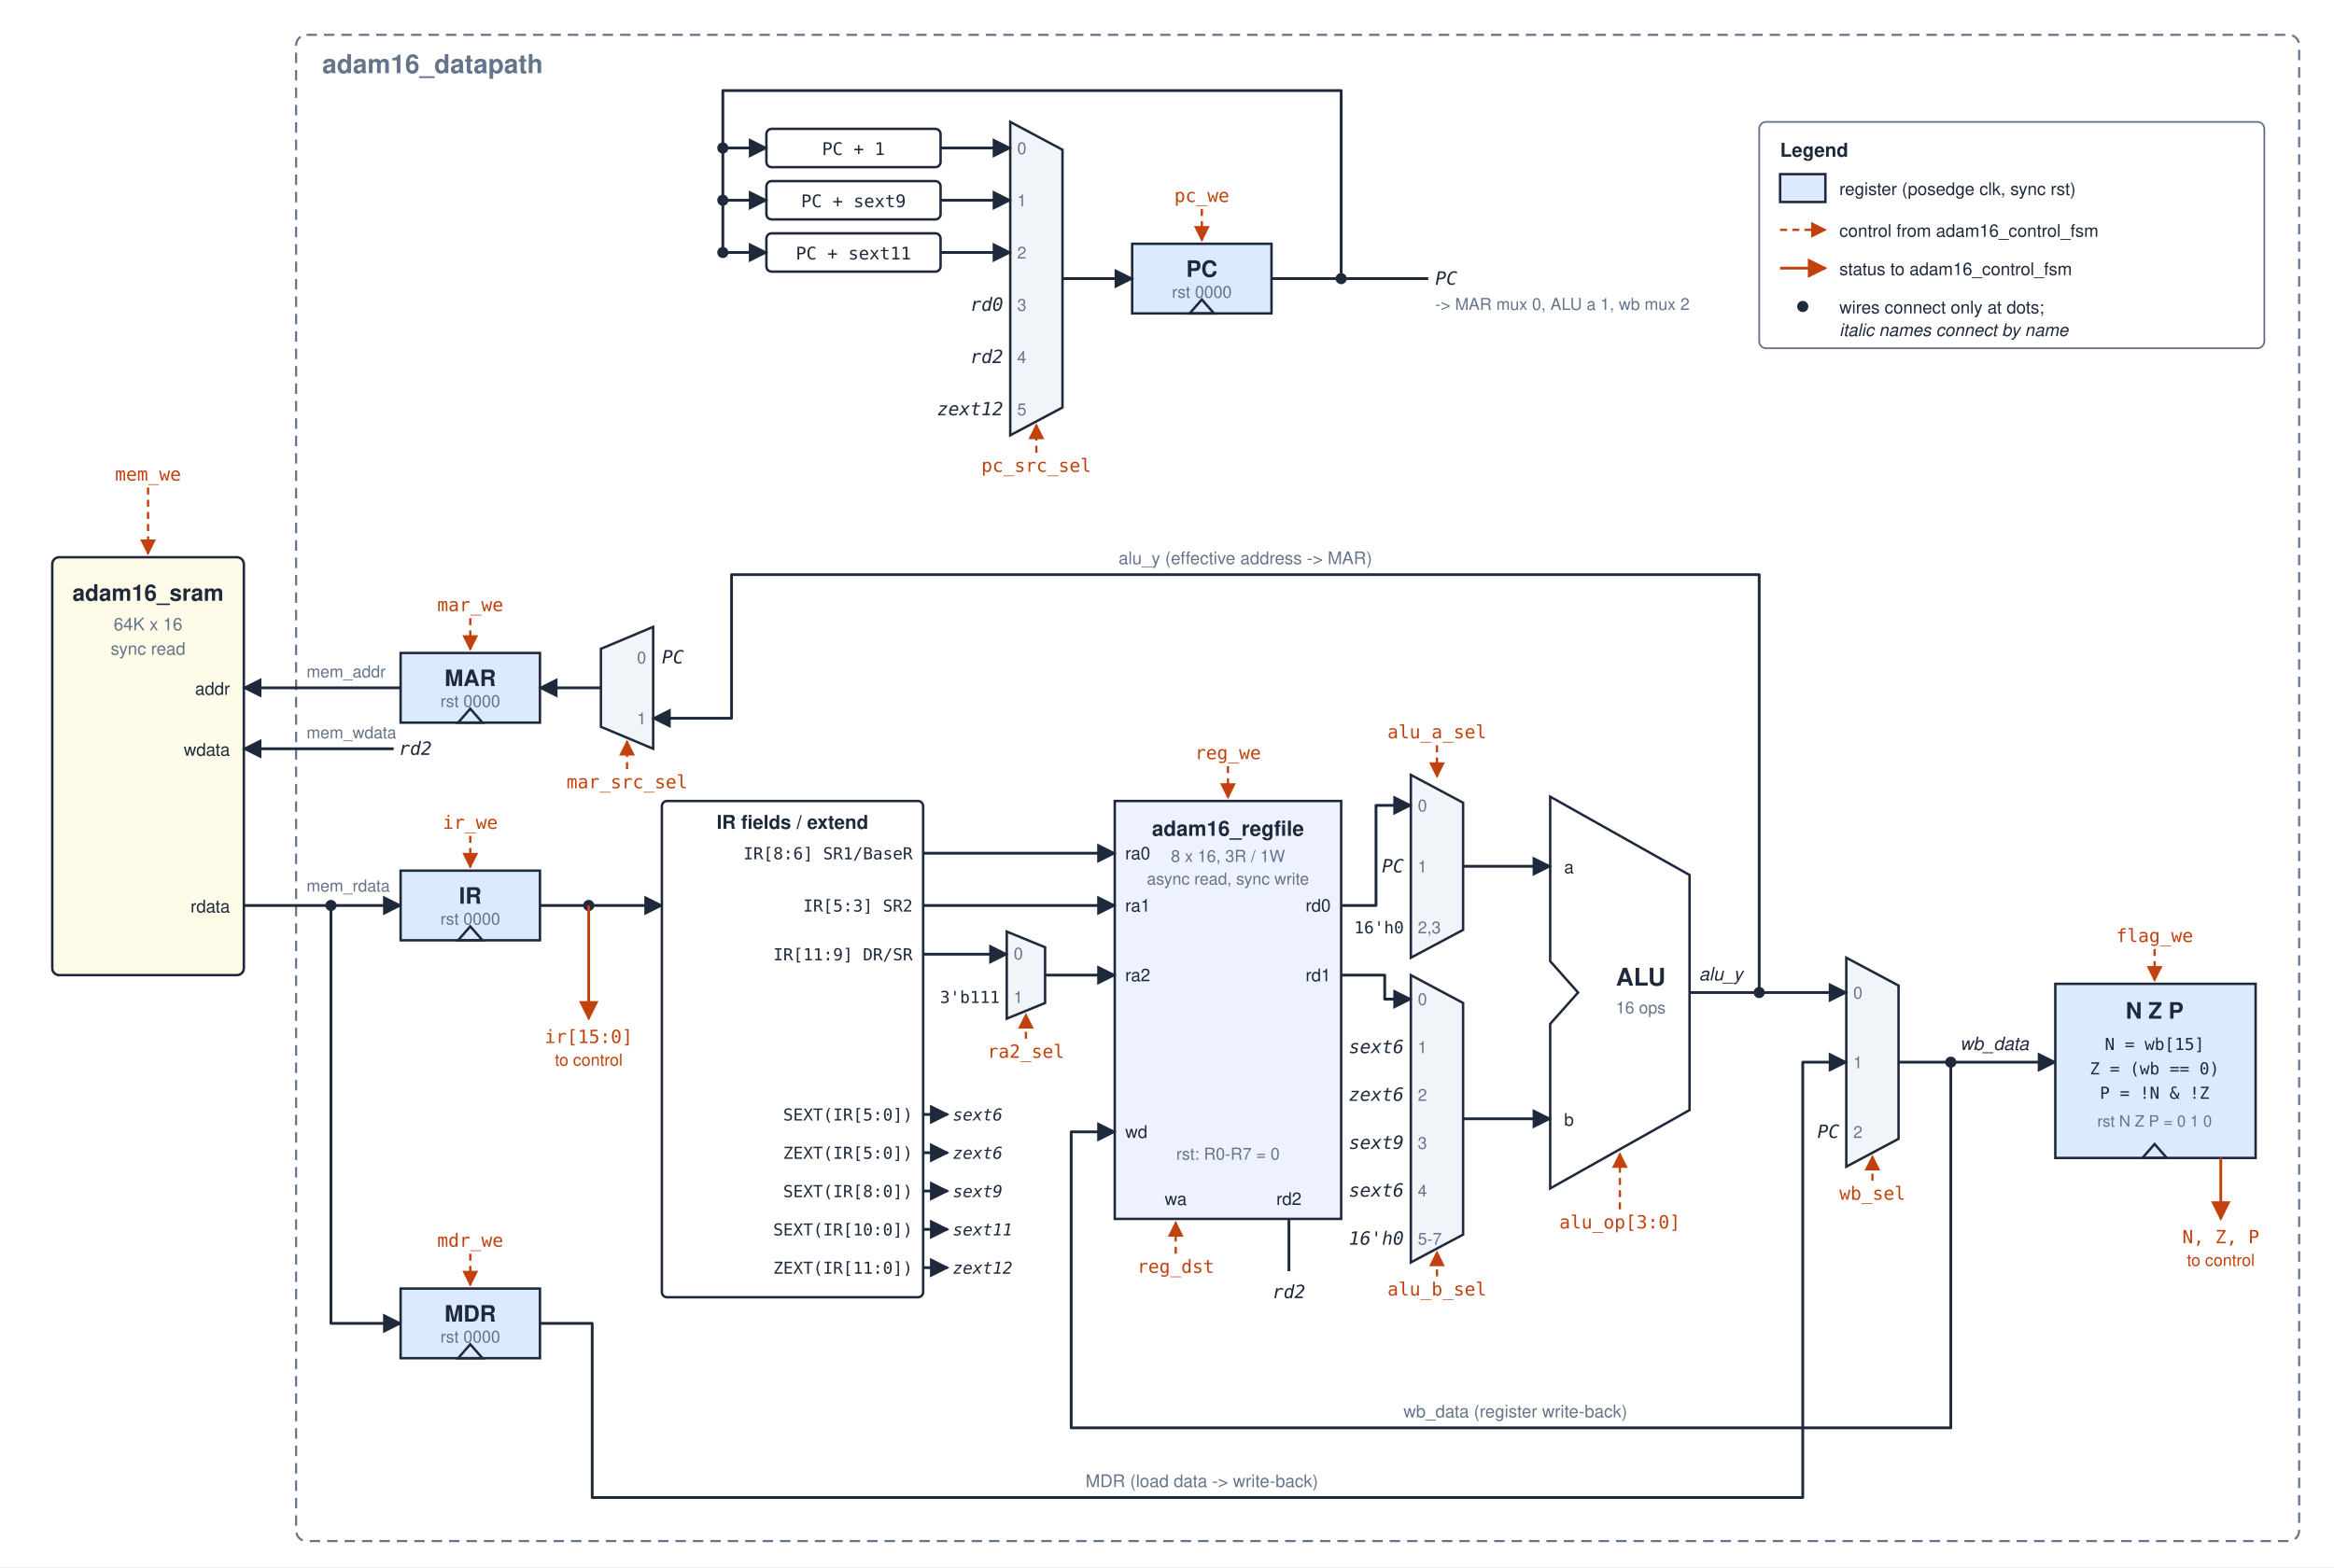
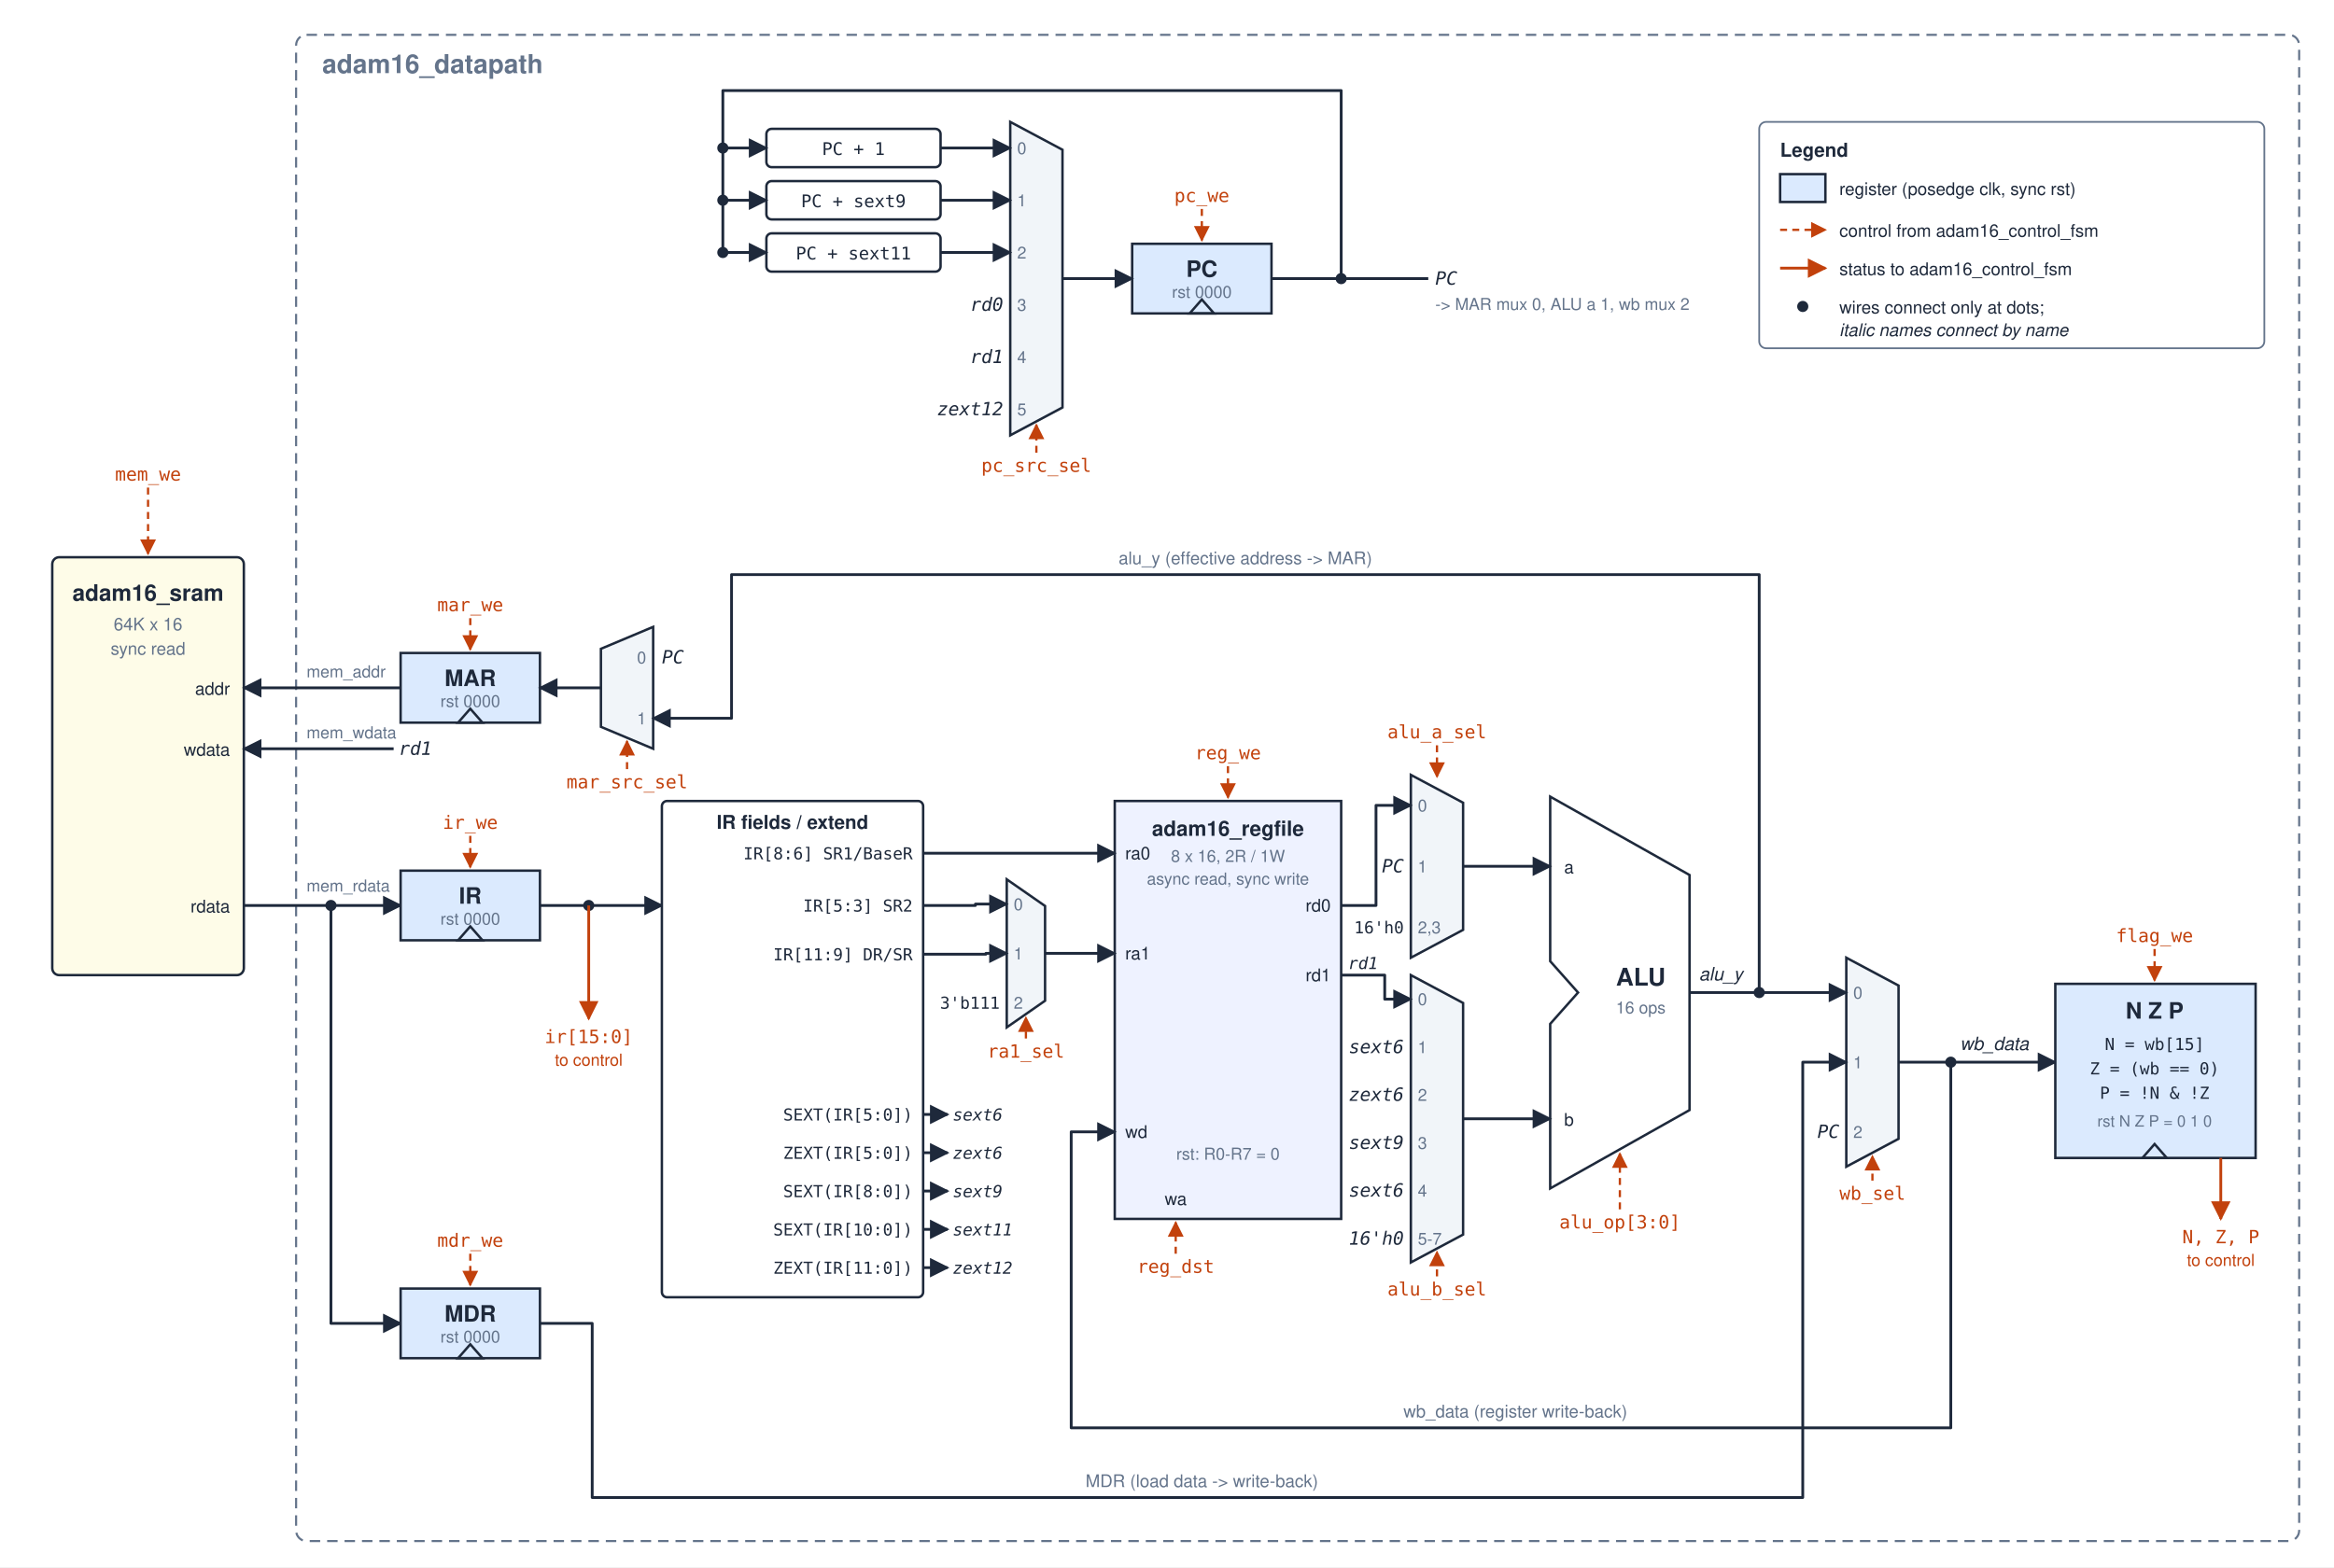
<svg xmlns="http://www.w3.org/2000/svg" width="1340" height="900" viewBox="0 0 1340 900">
  <defs>
    <marker id="arr" viewBox="0 0 10 10" refX="9" refY="5" markerWidth="7" markerHeight="7" orient="auto-start-reverse">
      <path d="M0,0 L10,5 L0,10 z" fill="#1e293b" />
    </marker>
    <marker id="arrc" viewBox="0 0 10 10" refX="9" refY="5" markerWidth="7" markerHeight="7" orient="auto-start-reverse">
      <path d="M0,0 L10,5 L0,10 z" fill="#c2410c" />
    </marker>
  </defs>
  <rect width="100%" height="100%" fill="white" />
  <rect x="170.0" y="20.0" width="1150.0" height="865.0" rx="6" fill="none" stroke="#64748b" stroke-width="1.2" stroke-dasharray="6,4" />
  <text x="185.0" y="42.0" text-anchor="start" font-family="Helvetica, Arial, sans-serif" font-size="15" font-weight="bold" fill="#64748b" style="">adam16_datapath</text>
  <rect x="30.0" y="320.0" width="110.0" height="240.0" rx="4" fill="#fefce8" stroke="#1e293b" stroke-width="1.4" />
  <text x="85.0" y="345.0" text-anchor="middle" font-family="Helvetica, Arial, sans-serif" font-size="13" font-weight="bold" fill="#1e293b" style="">adam16_sram</text>
  <text x="85.0" y="362.0" text-anchor="middle" font-family="Helvetica, Arial, sans-serif" font-size="10" font-weight="normal" fill="#64748b" style="">64K x 16</text>
  <text x="85.0" y="376.0" text-anchor="middle" font-family="Helvetica, Arial, sans-serif" font-size="10" font-weight="normal" fill="#64748b" style="">sync read</text>
  <text x="132.0" y="399.0" text-anchor="end" font-family="Helvetica, Arial, sans-serif" font-size="10" font-weight="normal" fill="#1e293b" style="">addr</text>
  <text x="132.0" y="434.0" text-anchor="end" font-family="Helvetica, Arial, sans-serif" font-size="10" font-weight="normal" fill="#1e293b" style="">wdata</text>
  <text x="132.0" y="524.0" text-anchor="end" font-family="Helvetica, Arial, sans-serif" font-size="10" font-weight="normal" fill="#1e293b" style="">rdata</text>
  <polyline points="85.0,280.0 85.0,318.0" fill="none" stroke="#c2410c" stroke-width="1.3" stroke-linejoin="round" stroke-dasharray="4,3" marker-end="url(#arrc)" />
  <text x="85.0" y="276.0" text-anchor="middle" font-family="Menlo, Consolas, monospace" font-size="10.5" font-weight="normal" fill="#c2410c" style="">mem_we</text>
  <rect x="230.0" y="375.0" width="80.0" height="40.0" rx="0" fill="#dbeafe" stroke="#1e293b" stroke-width="1.4" />
  <polygon points="263.0,415.0 270.0,407.0 277.0,415.0" fill="none" stroke="#1e293b" stroke-width="1.4" />
  <text x="270.0" y="394.0" text-anchor="middle" font-family="Helvetica, Arial, sans-serif" font-size="13" font-weight="bold" fill="#1e293b" style="">MAR</text>
  <text x="270.0" y="406.0" text-anchor="middle" font-family="Helvetica, Arial, sans-serif" font-size="9.5" font-weight="normal" fill="#64748b" style="">rst 0000</text>
  <polygon points="345.0,372.6 375.0,360.0 375.0,430.0 345.0,417.4" fill="#f1f5f9" stroke="#1e293b" stroke-width="1.4" />
  <text x="371.0" y="381.0" text-anchor="end" font-family="Helvetica, Arial, sans-serif" font-size="9.5" font-weight="normal" fill="#64748b" style="">0</text>
  <text x="371.0" y="416.0" text-anchor="end" font-family="Helvetica, Arial, sans-serif" font-size="9.5" font-weight="normal" fill="#64748b" style="">1</text>
  <polyline points="345.0,395.0 310.0,395.0" fill="none" stroke="#1e293b" stroke-width="1.6" stroke-linejoin="round" marker-end="url(#arr)" />
  <polyline points="230.0,395.0 140.0,395.0" fill="none" stroke="#1e293b" stroke-width="1.6" stroke-linejoin="round" marker-end="url(#arr)" />
  <text x="176.0" y="389.0" text-anchor="start" font-family="Helvetica, Arial, sans-serif" font-size="9.5" font-weight="normal" fill="#64748b" style="">mem_addr</text>
  <text x="380.0" y="381.0" text-anchor="start" font-family="Menlo, Consolas, monospace" font-size="10.5" font-weight="normal" fill="#1e293b" style="font-style:italic;">PC</text>
  <polyline points="270.0,355.0 270.0,373.0" fill="none" stroke="#c2410c" stroke-width="1.3" stroke-linejoin="round" stroke-dasharray="4,3" marker-end="url(#arrc)" />
  <text x="270.0" y="351.0" text-anchor="middle" font-family="Menlo, Consolas, monospace" font-size="10.5" font-weight="normal" fill="#c2410c" style="">mar_we</text>
  <polyline points="360.0,441.7 360.0,425.7" fill="none" stroke="#c2410c" stroke-width="1.3" stroke-linejoin="round" stroke-dasharray="4,3" marker-end="url(#arrc)" />
  <text x="360.0" y="452.7" text-anchor="middle" font-family="Menlo, Consolas, monospace" font-size="10.5" font-weight="normal" fill="#c2410c" style="">mar_src_sel</text>
  <polyline points="226.0,430.0 140.0,430.0" fill="none" stroke="#1e293b" stroke-width="1.6" stroke-linejoin="round" marker-end="url(#arr)" />
-   <text x="229.0" y="433.5" text-anchor="start" font-family="Menlo, Consolas, monospace" font-size="10.5" font-weight="normal" fill="#1e293b" style="font-style:italic;">rd2</text>
+   <text x="229.0" y="433.5" text-anchor="start" font-family="Menlo, Consolas, monospace" font-size="10.5" font-weight="normal" fill="#1e293b" style="font-style:italic;">rd1</text>
  <text x="176.0" y="424.0" text-anchor="start" font-family="Helvetica, Arial, sans-serif" font-size="9.5" font-weight="normal" fill="#64748b" style="">mem_wdata</text>
  <polyline points="140.0,520.0 190.0,520.0" fill="none" stroke="#1e293b" stroke-width="1.6" stroke-linejoin="round" />
  <text x="176.0" y="512.0" text-anchor="start" font-family="Helvetica, Arial, sans-serif" font-size="9.5" font-weight="normal" fill="#64748b" style="">mem_rdata</text>
  <circle cx="190.0" cy="520.0" r="3.2" fill="#1e293b" />
  <polyline points="190.0,520.0 230.0,520.0" fill="none" stroke="#1e293b" stroke-width="1.6" stroke-linejoin="round" marker-end="url(#arr)" />
  <polyline points="190.0,520.0 190.0,760.0 230.0,760.0" fill="none" stroke="#1e293b" stroke-width="1.6" stroke-linejoin="round" marker-end="url(#arr)" />
  <rect x="230.0" y="500.0" width="80.0" height="40.0" rx="0" fill="#dbeafe" stroke="#1e293b" stroke-width="1.4" />
  <polygon points="263.0,540.0 270.0,532.0 277.0,540.0" fill="none" stroke="#1e293b" stroke-width="1.4" />
  <text x="270.0" y="519.0" text-anchor="middle" font-family="Helvetica, Arial, sans-serif" font-size="13" font-weight="bold" fill="#1e293b" style="">IR</text>
  <text x="270.0" y="531.0" text-anchor="middle" font-family="Helvetica, Arial, sans-serif" font-size="9.5" font-weight="normal" fill="#64748b" style="">rst 0000</text>
  <polyline points="270.0,480.0 270.0,498.0" fill="none" stroke="#c2410c" stroke-width="1.3" stroke-linejoin="round" stroke-dasharray="4,3" marker-end="url(#arrc)" />
  <text x="270.0" y="476.0" text-anchor="middle" font-family="Menlo, Consolas, monospace" font-size="10.5" font-weight="normal" fill="#c2410c" style="">ir_we</text>
  <rect x="230.0" y="740.0" width="80.0" height="40.0" rx="0" fill="#dbeafe" stroke="#1e293b" stroke-width="1.4" />
  <polygon points="263.0,780.0 270.0,772.0 277.0,780.0" fill="none" stroke="#1e293b" stroke-width="1.4" />
  <text x="270.0" y="759.0" text-anchor="middle" font-family="Helvetica, Arial, sans-serif" font-size="13" font-weight="bold" fill="#1e293b" style="">MDR</text>
  <text x="270.0" y="771.0" text-anchor="middle" font-family="Helvetica, Arial, sans-serif" font-size="9.5" font-weight="normal" fill="#64748b" style="">rst 0000</text>
  <polyline points="270.0,720.0 270.0,738.0" fill="none" stroke="#c2410c" stroke-width="1.3" stroke-linejoin="round" stroke-dasharray="4,3" marker-end="url(#arrc)" />
  <text x="270.0" y="716.0" text-anchor="middle" font-family="Menlo, Consolas, monospace" font-size="10.5" font-weight="normal" fill="#c2410c" style="">mdr_we</text>
  <polyline points="310.0,520.0 380.0,520.0" fill="none" stroke="#1e293b" stroke-width="1.6" stroke-linejoin="round" marker-end="url(#arr)" />
  <circle cx="338.0" cy="520.0" r="3.2" fill="#1e293b" />
  <polyline points="338.0,520.0 338.0,585.0" fill="none" stroke="#c2410c" stroke-width="1.6" stroke-linejoin="round" marker-end="url(#arrc)" />
  <text x="338.0" y="599.0" text-anchor="middle" font-family="Menlo, Consolas, monospace" font-size="10.5" font-weight="normal" fill="#c2410c" style="">ir[15:0]</text>
  <text x="338.0" y="612.0" text-anchor="middle" font-family="Helvetica, Arial, sans-serif" font-size="9.5" font-weight="normal" fill="#c2410c" style="">to control</text>
  <rect x="380.0" y="460.0" width="150.0" height="285.0" rx="3" fill="#ffffff" stroke="#1e293b" stroke-width="1.4" />
  <text x="455.0" y="476.0" text-anchor="middle" font-family="Helvetica, Arial, sans-serif" font-size="11" font-weight="bold" fill="#1e293b" style="">IR fields / extend</text>
  <text x="524.0" y="493.5" text-anchor="end" font-family="Menlo, Consolas, monospace" font-size="9.5" font-weight="normal" fill="#1e293b" style="">IR[8:6]   SR1/BaseR</text>
  <text x="524.0" y="523.5" text-anchor="end" font-family="Menlo, Consolas, monospace" font-size="9.5" font-weight="normal" fill="#1e293b" style="">IR[5:3]   SR2</text>
  <text x="524.0" y="551.5" text-anchor="end" font-family="Menlo, Consolas, monospace" font-size="9.5" font-weight="normal" fill="#1e293b" style="">IR[11:9]  DR/SR</text>
  <text x="524.0" y="643.5" text-anchor="end" font-family="Menlo, Consolas, monospace" font-size="9.5" font-weight="normal" fill="#1e293b" style="">SEXT(IR[5:0])</text>
  <polyline points="530.0,640.0 544.0,640.0" fill="none" stroke="#1e293b" stroke-width="1.6" stroke-linejoin="round" marker-end="url(#arr)" />
  <text x="547.0" y="643.5" text-anchor="start" font-family="Menlo, Consolas, monospace" font-size="9.5" font-weight="normal" fill="#1e293b" style="font-style:italic;">sext6</text>
  <text x="524.0" y="665.5" text-anchor="end" font-family="Menlo, Consolas, monospace" font-size="9.5" font-weight="normal" fill="#1e293b" style="">ZEXT(IR[5:0])</text>
  <polyline points="530.0,662.0 544.0,662.0" fill="none" stroke="#1e293b" stroke-width="1.6" stroke-linejoin="round" marker-end="url(#arr)" />
  <text x="547.0" y="665.5" text-anchor="start" font-family="Menlo, Consolas, monospace" font-size="9.5" font-weight="normal" fill="#1e293b" style="font-style:italic;">zext6</text>
  <text x="524.0" y="687.5" text-anchor="end" font-family="Menlo, Consolas, monospace" font-size="9.5" font-weight="normal" fill="#1e293b" style="">SEXT(IR[8:0])</text>
  <polyline points="530.0,684.0 544.0,684.0" fill="none" stroke="#1e293b" stroke-width="1.6" stroke-linejoin="round" marker-end="url(#arr)" />
  <text x="547.0" y="687.5" text-anchor="start" font-family="Menlo, Consolas, monospace" font-size="9.5" font-weight="normal" fill="#1e293b" style="font-style:italic;">sext9</text>
  <text x="524.0" y="709.5" text-anchor="end" font-family="Menlo, Consolas, monospace" font-size="9.5" font-weight="normal" fill="#1e293b" style="">SEXT(IR[10:0])</text>
  <polyline points="530.0,706.0 544.0,706.0" fill="none" stroke="#1e293b" stroke-width="1.6" stroke-linejoin="round" marker-end="url(#arr)" />
  <text x="547.0" y="709.5" text-anchor="start" font-family="Menlo, Consolas, monospace" font-size="9.5" font-weight="normal" fill="#1e293b" style="font-style:italic;">sext11</text>
  <text x="524.0" y="731.5" text-anchor="end" font-family="Menlo, Consolas, monospace" font-size="9.5" font-weight="normal" fill="#1e293b" style="">ZEXT(IR[11:0])</text>
  <polyline points="530.0,728.0 544.0,728.0" fill="none" stroke="#1e293b" stroke-width="1.6" stroke-linejoin="round" marker-end="url(#arr)" />
  <text x="547.0" y="731.5" text-anchor="start" font-family="Menlo, Consolas, monospace" font-size="9.5" font-weight="normal" fill="#1e293b" style="font-style:italic;">zext12</text>
  <rect x="640.0" y="460.0" width="130.0" height="240.0" rx="0" fill="#eef2ff" stroke="#1e293b" stroke-width="1.4" />
  <text x="705.0" y="480.0" text-anchor="middle" font-family="Helvetica, Arial, sans-serif" font-size="12" font-weight="bold" fill="#1e293b" style="">adam16_regfile</text>
-   <text x="705.0" y="495.0" text-anchor="middle" font-family="Helvetica, Arial, sans-serif" font-size="9.5" font-weight="normal" fill="#64748b" style="">8 x 16, 3R / 1W</text>
+   <text x="705.0" y="495.0" text-anchor="middle" font-family="Helvetica, Arial, sans-serif" font-size="9.5" font-weight="normal" fill="#64748b" style="">8 x 16, 2R / 1W</text>
  <text x="705.0" y="508.0" text-anchor="middle" font-family="Helvetica, Arial, sans-serif" font-size="9.5" font-weight="normal" fill="#64748b" style="">async read, sync write</text>
  <text x="705.0" y="666.0" text-anchor="middle" font-family="Helvetica, Arial, sans-serif" font-size="9.5" font-weight="normal" fill="#64748b" style="">rst: R0-R7 = 0</text>
  <text x="646.0" y="493.5" text-anchor="start" font-family="Helvetica, Arial, sans-serif" font-size="10" font-weight="normal" fill="#1e293b" style="">ra0</text>
-   <text x="646.0" y="523.5" text-anchor="start" font-family="Helvetica, Arial, sans-serif" font-size="10" font-weight="normal" fill="#1e293b" style="">ra1</text>
-   <text x="646.0" y="563.5" text-anchor="start" font-family="Helvetica, Arial, sans-serif" font-size="10" font-weight="normal" fill="#1e293b" style="">ra2</text>
+   <text x="646.0" y="551.0" text-anchor="start" font-family="Helvetica, Arial, sans-serif" font-size="10" font-weight="normal" fill="#1e293b" style="">ra1</text>
  <text x="646.0" y="653.5" text-anchor="start" font-family="Helvetica, Arial, sans-serif" font-size="10" font-weight="normal" fill="#1e293b" style="">wd</text>
  <text x="764.0" y="523.5" text-anchor="end" font-family="Helvetica, Arial, sans-serif" font-size="10" font-weight="normal" fill="#1e293b" style="">rd0</text>
  <text x="764.0" y="563.5" text-anchor="end" font-family="Helvetica, Arial, sans-serif" font-size="10" font-weight="normal" fill="#1e293b" style="">rd1</text>
  <text x="675.0" y="692.0" text-anchor="middle" font-family="Helvetica, Arial, sans-serif" font-size="10" font-weight="normal" fill="#1e293b" style="">wa</text>
-   <text x="740.0" y="692.0" text-anchor="middle" font-family="Helvetica, Arial, sans-serif" font-size="10" font-weight="normal" fill="#1e293b" style="">rd2</text>
  <polyline points="530.0,490.0 640.0,490.0" fill="none" stroke="#1e293b" stroke-width="1.6" stroke-linejoin="round" marker-end="url(#arr)" />
-   <polyline points="530.0,520.0 640.0,520.0" fill="none" stroke="#1e293b" stroke-width="1.6" stroke-linejoin="round" marker-end="url(#arr)" />
-   <polygon points="578.0,535.0 600.0,544.0 600.0,576.0 578.0,585.0" fill="#f1f5f9" stroke="#1e293b" stroke-width="1.4" />
-   <text x="582.0" y="551.0" text-anchor="start" font-family="Helvetica, Arial, sans-serif" font-size="9.5" font-weight="normal" fill="#64748b" style="">0</text>
-   <text x="582.0" y="576.0" text-anchor="start" font-family="Helvetica, Arial, sans-serif" font-size="9.5" font-weight="normal" fill="#64748b" style="">1</text>
-   <polyline points="530.0,548.0 578.0,548.0" fill="none" stroke="#1e293b" stroke-width="1.6" stroke-linejoin="round" marker-end="url(#arr)" />
-   <text x="574.0" y="576.0" text-anchor="end" font-family="Menlo, Consolas, monospace" font-size="9.5" font-weight="normal" fill="#1e293b" style="">3'b111</text>
-   <polyline points="600.0,560.0 640.0,560.0" fill="none" stroke="#1e293b" stroke-width="1.6" stroke-linejoin="round" marker-end="url(#arr)" />
-   <polyline points="589.0,596.5 589.0,582.5" fill="none" stroke="#c2410c" stroke-width="1.3" stroke-linejoin="round" stroke-dasharray="4,3" marker-end="url(#arrc)" />
-   <text x="589.0" y="607.5" text-anchor="middle" font-family="Menlo, Consolas, monospace" font-size="10.5" font-weight="normal" fill="#c2410c" style="">ra2_sel</text>
+   <polygon points="578.0,505.0 600.0,520.3 600.0,574.7 578.0,590.0" fill="#f1f5f9" stroke="#1e293b" stroke-width="1.4" />
+   <text x="582.0" y="522.7" text-anchor="start" font-family="Helvetica, Arial, sans-serif" font-size="9.5" font-weight="normal" fill="#64748b" style="">0</text>
+   <text x="582.0" y="551.0" text-anchor="start" font-family="Helvetica, Arial, sans-serif" font-size="9.5" font-weight="normal" fill="#64748b" style="">1</text>
+   <text x="582.0" y="579.3" text-anchor="start" font-family="Helvetica, Arial, sans-serif" font-size="9.5" font-weight="normal" fill="#64748b" style="">2</text>
+   <polyline points="530.0,520.0 560.0,520.0 560.0,519.2 578.0,519.2" fill="none" stroke="#1e293b" stroke-width="1.6" stroke-linejoin="round" marker-end="url(#arr)" />
+   <polyline points="530.0,548.0 566.0,548.0 566.0,547.5 578.0,547.5" fill="none" stroke="#1e293b" stroke-width="1.6" stroke-linejoin="round" marker-end="url(#arr)" />
+   <text x="574.0" y="579.3" text-anchor="end" font-family="Menlo, Consolas, monospace" font-size="9.5" font-weight="normal" fill="#1e293b" style="">3'b111</text>
+   <polyline points="600.0,547.5 640.0,547.5" fill="none" stroke="#1e293b" stroke-width="1.6" stroke-linejoin="round" marker-end="url(#arr)" />
+   <polyline points="589.0,596.4 589.0,584.4" fill="none" stroke="#c2410c" stroke-width="1.3" stroke-linejoin="round" stroke-dasharray="4,3" marker-end="url(#arrc)" />
+   <text x="589.0" y="607.4" text-anchor="middle" font-family="Menlo, Consolas, monospace" font-size="10.5" font-weight="normal" fill="#c2410c" style="">ra1_sel</text>
  <polyline points="675.0,720.0 675.0,702.0" fill="none" stroke="#c2410c" stroke-width="1.3" stroke-linejoin="round" stroke-dasharray="4,3" marker-end="url(#arrc)" />
  <text x="675.0" y="731.0" text-anchor="middle" font-family="Menlo, Consolas, monospace" font-size="10.5" font-weight="normal" fill="#c2410c" style="">reg_dst</text>
  <polyline points="705.0,440.0 705.0,458.0" fill="none" stroke="#c2410c" stroke-width="1.3" stroke-linejoin="round" stroke-dasharray="4,3" marker-end="url(#arrc)" />
  <text x="705.0" y="436.0" text-anchor="middle" font-family="Menlo, Consolas, monospace" font-size="10.5" font-weight="normal" fill="#c2410c" style="">reg_we</text>
  <polygon points="810.0,445.0 840.0,461.0 840.0,534.0 810.0,550.0" fill="#f1f5f9" stroke="#1e293b" stroke-width="1.4" />
  <text x="814.0" y="466.0" text-anchor="start" font-family="Helvetica, Arial, sans-serif" font-size="9.5" font-weight="normal" fill="#64748b" style="">0</text>
  <text x="814.0" y="501.0" text-anchor="start" font-family="Helvetica, Arial, sans-serif" font-size="9.5" font-weight="normal" fill="#64748b" style="">1</text>
  <text x="814.0" y="536.0" text-anchor="start" font-family="Helvetica, Arial, sans-serif" font-size="9.5" font-weight="normal" fill="#64748b" style="">2,3</text>
  <polygon points="810.0,560.0 840.0,576.0 840.0,709.0 810.0,725.0" fill="#f1f5f9" stroke="#1e293b" stroke-width="1.4" />
  <text x="814.0" y="577.2" text-anchor="start" font-family="Helvetica, Arial, sans-serif" font-size="9.5" font-weight="normal" fill="#64748b" style="">0</text>
  <text x="814.0" y="604.8" text-anchor="start" font-family="Helvetica, Arial, sans-serif" font-size="9.5" font-weight="normal" fill="#64748b" style="">1</text>
  <text x="814.0" y="632.2" text-anchor="start" font-family="Helvetica, Arial, sans-serif" font-size="9.5" font-weight="normal" fill="#64748b" style="">2</text>
  <text x="814.0" y="659.8" text-anchor="start" font-family="Helvetica, Arial, sans-serif" font-size="9.5" font-weight="normal" fill="#64748b" style="">3</text>
  <text x="814.0" y="687.2" text-anchor="start" font-family="Helvetica, Arial, sans-serif" font-size="9.5" font-weight="normal" fill="#64748b" style="">4</text>
  <text x="814.0" y="714.8" text-anchor="start" font-family="Helvetica, Arial, sans-serif" font-size="9.5" font-weight="normal" fill="#64748b" style="">5-7</text>
  <polyline points="770.0,520.0 790.0,520.0 790.0,462.5 810.0,462.5" fill="none" stroke="#1e293b" stroke-width="1.6" stroke-linejoin="round" marker-end="url(#arr)" />
  <text x="806.0" y="501.0" text-anchor="end" font-family="Menlo, Consolas, monospace" font-size="10.5" font-weight="normal" fill="#1e293b" style="font-style:italic;">PC</text>
  <text x="806.0" y="536.0" text-anchor="end" font-family="Menlo, Consolas, monospace" font-size="9.5" font-weight="normal" fill="#1e293b" style="">16'h0</text>
  <polyline points="770.0,560.0 795.0,560.0 795.0,573.8 810.0,573.8" fill="none" stroke="#1e293b" stroke-width="1.6" stroke-linejoin="round" marker-end="url(#arr)" />
  <text x="806.0" y="604.8" text-anchor="end" font-family="Menlo, Consolas, monospace" font-size="10.5" font-weight="normal" fill="#1e293b" style="font-style:italic;">sext6</text>
  <text x="806.0" y="632.2" text-anchor="end" font-family="Menlo, Consolas, monospace" font-size="10.5" font-weight="normal" fill="#1e293b" style="font-style:italic;">zext6</text>
  <text x="806.0" y="659.8" text-anchor="end" font-family="Menlo, Consolas, monospace" font-size="10.5" font-weight="normal" fill="#1e293b" style="font-style:italic;">sext9</text>
  <text x="806.0" y="687.2" text-anchor="end" font-family="Menlo, Consolas, monospace" font-size="10.5" font-weight="normal" fill="#1e293b" style="font-style:italic;">sext6</text>
  <text x="806.0" y="714.8" text-anchor="end" font-family="Menlo, Consolas, monospace" font-size="10.5" font-weight="normal" fill="#1e293b" style="font-style:italic;">16'h0</text>
-   <polyline points="740.0,700.0 740.0,730.0" fill="none" stroke="#1e293b" stroke-width="1.6" stroke-linejoin="round" />
-   <text x="740.0" y="745.5" text-anchor="middle" font-family="Menlo, Consolas, monospace" font-size="10.5" font-weight="normal" fill="#1e293b" style="font-style:italic;">rd2</text>
+   <text x="774.0" y="556.5" text-anchor="start" font-family="Menlo, Consolas, monospace" font-size="9.5" font-weight="normal" fill="#1e293b" style="font-style:italic;">rd1</text>
  <polyline points="825.0,428.0 825.0,446.0" fill="none" stroke="#c2410c" stroke-width="1.3" stroke-linejoin="round" stroke-dasharray="4,3" marker-end="url(#arrc)" />
  <text x="825.0" y="424.0" text-anchor="middle" font-family="Menlo, Consolas, monospace" font-size="10.5" font-weight="normal" fill="#c2410c" style="">alu_a_sel</text>
  <polyline points="825.0,733.0 825.0,719.0" fill="none" stroke="#c2410c" stroke-width="1.3" stroke-linejoin="round" stroke-dasharray="4,3" marker-end="url(#arrc)" />
  <text x="825.0" y="744.0" text-anchor="middle" font-family="Menlo, Consolas, monospace" font-size="10.5" font-weight="normal" fill="#c2410c" style="">alu_b_sel</text>
  <polygon points="890.0,457.5 970.0,502.5 970.0,637.5 890.0,682.5 890.0,588.0 906.0,570.0 890.0,552.0" fill="#ffffff" stroke="#1e293b" stroke-width="1.4" />
  <text x="942.0" y="566.0" text-anchor="middle" font-family="Helvetica, Arial, sans-serif" font-size="14" font-weight="bold" fill="#1e293b" style="">ALU</text>
  <text x="942.0" y="582.0" text-anchor="middle" font-family="Helvetica, Arial, sans-serif" font-size="9.5" font-weight="normal" fill="#64748b" style="">16 ops</text>
  <text x="898.0" y="501.5" text-anchor="start" font-family="Helvetica, Arial, sans-serif" font-size="10" font-weight="normal" fill="#1e293b" style="">a</text>
  <text x="898.0" y="646.5" text-anchor="start" font-family="Helvetica, Arial, sans-serif" font-size="10" font-weight="normal" fill="#1e293b" style="">b</text>
  <polyline points="840.0,497.5 890.0,497.5" fill="none" stroke="#1e293b" stroke-width="1.6" stroke-linejoin="round" marker-end="url(#arr)" />
  <polyline points="840.0,642.5 890.0,642.5" fill="none" stroke="#1e293b" stroke-width="1.6" stroke-linejoin="round" marker-end="url(#arr)" />
  <polyline points="930.0,694.5 930.0,662.5" fill="none" stroke="#c2410c" stroke-width="1.3" stroke-linejoin="round" stroke-dasharray="4,3" marker-end="url(#arrc)" />
  <text x="930.0" y="705.5" text-anchor="middle" font-family="Menlo, Consolas, monospace" font-size="10.5" font-weight="normal" fill="#c2410c" style="">alu_op[3:0]</text>
  <polygon points="1060.0,550.0 1090.0,566.0 1090.0,654.0 1060.0,670.0" fill="#f1f5f9" stroke="#1e293b" stroke-width="1.4" />
  <text x="1064.0" y="573.5" text-anchor="start" font-family="Helvetica, Arial, sans-serif" font-size="9.5" font-weight="normal" fill="#64748b" style="">0</text>
  <text x="1064.0" y="613.5" text-anchor="start" font-family="Helvetica, Arial, sans-serif" font-size="9.5" font-weight="normal" fill="#64748b" style="">1</text>
  <text x="1064.0" y="653.5" text-anchor="start" font-family="Helvetica, Arial, sans-serif" font-size="9.5" font-weight="normal" fill="#64748b" style="">2</text>
  <polyline points="970.0,570.0 1060.0,570.0" fill="none" stroke="#1e293b" stroke-width="1.6" stroke-linejoin="round" marker-end="url(#arr)" />
  <text x="988.0" y="563.0" text-anchor="middle" font-family="Helvetica, Arial, sans-serif" font-size="10.5" font-weight="normal" fill="#1e293b" style="font-style:italic;">alu_y</text>
  <circle cx="1010.0" cy="570.0" r="3.2" fill="#1e293b" />
  <text x="1056.0" y="653.5" text-anchor="end" font-family="Menlo, Consolas, monospace" font-size="10.5" font-weight="normal" fill="#1e293b" style="font-style:italic;">PC</text>
  <polyline points="1075.0,678.0 1075.0,664.0" fill="none" stroke="#c2410c" stroke-width="1.3" stroke-linejoin="round" stroke-dasharray="4,3" marker-end="url(#arrc)" />
  <text x="1075.0" y="689.0" text-anchor="middle" font-family="Menlo, Consolas, monospace" font-size="10.5" font-weight="normal" fill="#c2410c" style="">wb_sel</text>
  <polyline points="1010.0,570.0 1010.0,330.0 420.0,330.0 420.0,412.5 375.0,412.5" fill="none" stroke="#1e293b" stroke-width="1.6" stroke-linejoin="round" marker-end="url(#arr)" />
  <text x="715.0" y="324.0" text-anchor="middle" font-family="Helvetica, Arial, sans-serif" font-size="10" font-weight="normal" fill="#64748b" style="">alu_y  (effective address -&gt; MAR)</text>
  <polyline points="310.0,760.0 340.0,760.0 340.0,860.0 1035.0,860.0 1035.0,610.0 1060.0,610.0" fill="none" stroke="#1e293b" stroke-width="1.6" stroke-linejoin="round" marker-end="url(#arr)" />
  <text x="690.0" y="854.0" text-anchor="middle" font-family="Helvetica, Arial, sans-serif" font-size="10" font-weight="normal" fill="#64748b" style="">MDR  (load data -&gt; write-back)</text>
  <polyline points="1090.0,610.0 1180.0,610.0" fill="none" stroke="#1e293b" stroke-width="1.6" stroke-linejoin="round" marker-end="url(#arr)" />
  <circle cx="1120.0" cy="610.0" r="3.2" fill="#1e293b" />
  <text x="1145.0" y="603.0" text-anchor="middle" font-family="Helvetica, Arial, sans-serif" font-size="10.5" font-weight="normal" fill="#1e293b" style="font-style:italic;">wb_data</text>
  <polyline points="1120.0,610.0 1120.0,820.0 615.0,820.0 615.0,650.0 640.0,650.0" fill="none" stroke="#1e293b" stroke-width="1.6" stroke-linejoin="round" marker-end="url(#arr)" />
  <text x="870.0" y="814.0" text-anchor="middle" font-family="Helvetica, Arial, sans-serif" font-size="10" font-weight="normal" fill="#64748b" style="">wb_data  (register write-back)</text>
  <rect x="1180.0" y="565.0" width="115.0" height="100.0" rx="0" fill="#dbeafe" stroke="#1e293b" stroke-width="1.4" />
  <text x="1237.0" y="585.0" text-anchor="middle" font-family="Helvetica, Arial, sans-serif" font-size="13" font-weight="bold" fill="#1e293b" style="">N Z P</text>
  <text x="1237.0" y="603.0" text-anchor="middle" font-family="Menlo, Consolas, monospace" font-size="9.5" font-weight="normal" fill="#1e293b" style="">N = wb[15]</text>
  <text x="1237.0" y="617.0" text-anchor="middle" font-family="Menlo, Consolas, monospace" font-size="9.5" font-weight="normal" fill="#1e293b" style="">Z = (wb == 0)</text>
  <text x="1237.0" y="631.0" text-anchor="middle" font-family="Menlo, Consolas, monospace" font-size="9.5" font-weight="normal" fill="#1e293b" style="">P = !N &amp; !Z</text>
  <text x="1237.0" y="647.0" text-anchor="middle" font-family="Helvetica, Arial, sans-serif" font-size="9" font-weight="normal" fill="#64748b" style="">rst N Z P = 0 1 0</text>
  <polygon points="1230.0,665.0 1237.0,657.0 1244.0,665.0" fill="none" stroke="#1e293b" stroke-width="1.4" />
  <polyline points="1237.0,545.0 1237.0,563.0" fill="none" stroke="#c2410c" stroke-width="1.3" stroke-linejoin="round" stroke-dasharray="4,3" marker-end="url(#arrc)" />
  <text x="1237.0" y="541.0" text-anchor="middle" font-family="Menlo, Consolas, monospace" font-size="10.5" font-weight="normal" fill="#c2410c" style="">flag_we</text>
  <polyline points="1275.0,665.0 1275.0,700.0" fill="none" stroke="#c2410c" stroke-width="1.6" stroke-linejoin="round" marker-end="url(#arrc)" />
  <text x="1275.0" y="714.0" text-anchor="middle" font-family="Menlo, Consolas, monospace" font-size="10.5" font-weight="normal" fill="#c2410c" style="">N, Z, P</text>
  <text x="1275.0" y="727.0" text-anchor="middle" font-family="Helvetica, Arial, sans-serif" font-size="9.5" font-weight="normal" fill="#c2410c" style="">to control</text>
  <polygon points="580.0,70.0 610.0,86.0 610.0,234.0 580.0,250.0" fill="#f1f5f9" stroke="#1e293b" stroke-width="1.4" />
  <text x="584.0" y="88.5" text-anchor="start" font-family="Helvetica, Arial, sans-serif" font-size="9.5" font-weight="normal" fill="#64748b" style="">0</text>
  <text x="584.0" y="118.5" text-anchor="start" font-family="Helvetica, Arial, sans-serif" font-size="9.5" font-weight="normal" fill="#64748b" style="">1</text>
  <text x="584.0" y="148.5" text-anchor="start" font-family="Helvetica, Arial, sans-serif" font-size="9.5" font-weight="normal" fill="#64748b" style="">2</text>
  <text x="584.0" y="178.5" text-anchor="start" font-family="Helvetica, Arial, sans-serif" font-size="9.5" font-weight="normal" fill="#64748b" style="">3</text>
  <text x="584.0" y="208.5" text-anchor="start" font-family="Helvetica, Arial, sans-serif" font-size="9.5" font-weight="normal" fill="#64748b" style="">4</text>
  <text x="584.0" y="238.5" text-anchor="start" font-family="Helvetica, Arial, sans-serif" font-size="9.5" font-weight="normal" fill="#64748b" style="">5</text>
  <rect x="440.0" y="74.0" width="100.0" height="22.0" rx="3" fill="#ffffff" stroke="#1e293b" stroke-width="1.4" />
  <text x="490.0" y="89.0" text-anchor="middle" font-family="Menlo, Consolas, monospace" font-size="10" font-weight="normal" fill="#1e293b" style="">PC + 1</text>
  <polyline points="540.0,85.0 580.0,85.0" fill="none" stroke="#1e293b" stroke-width="1.6" stroke-linejoin="round" marker-end="url(#arr)" />
  <rect x="440.0" y="104.0" width="100.0" height="22.0" rx="3" fill="#ffffff" stroke="#1e293b" stroke-width="1.4" />
  <text x="490.0" y="119.0" text-anchor="middle" font-family="Menlo, Consolas, monospace" font-size="10" font-weight="normal" fill="#1e293b" style="">PC + sext9</text>
  <polyline points="540.0,115.0 580.0,115.0" fill="none" stroke="#1e293b" stroke-width="1.6" stroke-linejoin="round" marker-end="url(#arr)" />
  <rect x="440.0" y="134.0" width="100.0" height="22.0" rx="3" fill="#ffffff" stroke="#1e293b" stroke-width="1.4" />
  <text x="490.0" y="149.0" text-anchor="middle" font-family="Menlo, Consolas, monospace" font-size="10" font-weight="normal" fill="#1e293b" style="">PC + sext11</text>
  <polyline points="540.0,145.0 580.0,145.0" fill="none" stroke="#1e293b" stroke-width="1.6" stroke-linejoin="round" marker-end="url(#arr)" />
  <text x="576.0" y="178.5" text-anchor="end" font-family="Menlo, Consolas, monospace" font-size="10.5" font-weight="normal" fill="#1e293b" style="font-style:italic;">rd0</text>
-   <text x="576.0" y="208.5" text-anchor="end" font-family="Menlo, Consolas, monospace" font-size="10.5" font-weight="normal" fill="#1e293b" style="font-style:italic;">rd2</text>
+   <text x="576.0" y="208.5" text-anchor="end" font-family="Menlo, Consolas, monospace" font-size="10.5" font-weight="normal" fill="#1e293b" style="font-style:italic;">rd1</text>
  <text x="576.0" y="238.5" text-anchor="end" font-family="Menlo, Consolas, monospace" font-size="10.5" font-weight="normal" fill="#1e293b" style="font-style:italic;">zext12</text>
  <rect x="650.0" y="140.0" width="80.0" height="40.0" rx="0" fill="#dbeafe" stroke="#1e293b" stroke-width="1.4" />
  <polygon points="683.0,180.0 690.0,172.0 697.0,180.0" fill="none" stroke="#1e293b" stroke-width="1.4" />
  <text x="690.0" y="159.0" text-anchor="middle" font-family="Helvetica, Arial, sans-serif" font-size="13" font-weight="bold" fill="#1e293b" style="">PC</text>
  <text x="690.0" y="171.0" text-anchor="middle" font-family="Helvetica, Arial, sans-serif" font-size="9.5" font-weight="normal" fill="#64748b" style="">rst 0000</text>
  <polyline points="610.0,160.0 650.0,160.0" fill="none" stroke="#1e293b" stroke-width="1.6" stroke-linejoin="round" marker-end="url(#arr)" />
  <polyline points="690.0,120.0 690.0,138.0" fill="none" stroke="#c2410c" stroke-width="1.3" stroke-linejoin="round" stroke-dasharray="4,3" marker-end="url(#arrc)" />
  <text x="690.0" y="116.0" text-anchor="middle" font-family="Menlo, Consolas, monospace" font-size="10.5" font-weight="normal" fill="#c2410c" style="">pc_we</text>
  <polyline points="595.0,260.0 595.0,244.0" fill="none" stroke="#c2410c" stroke-width="1.3" stroke-linejoin="round" stroke-dasharray="4,3" marker-end="url(#arrc)" />
  <text x="595.0" y="271.0" text-anchor="middle" font-family="Menlo, Consolas, monospace" font-size="10.5" font-weight="normal" fill="#c2410c" style="">pc_src_sel</text>
  <polyline points="730.0,160.0 770.0,160.0" fill="none" stroke="#1e293b" stroke-width="1.6" stroke-linejoin="round" />
  <circle cx="770.0" cy="160.0" r="3.2" fill="#1e293b" />
  <polyline points="770.0,160.0 770.0,52.0 415.0,52.0 415.0,145.0" fill="none" stroke="#1e293b" stroke-width="1.6" stroke-linejoin="round" />
  <circle cx="415.0" cy="85.0" r="3.2" fill="#1e293b" />
  <polyline points="415.0,85.0 440.0,85.0" fill="none" stroke="#1e293b" stroke-width="1.6" stroke-linejoin="round" marker-end="url(#arr)" />
  <circle cx="415.0" cy="115.0" r="3.2" fill="#1e293b" />
  <polyline points="415.0,115.0 440.0,115.0" fill="none" stroke="#1e293b" stroke-width="1.6" stroke-linejoin="round" marker-end="url(#arr)" />
  <circle cx="415.0" cy="145.0" r="3.2" fill="#1e293b" />
  <polyline points="415.0,145.0 440.0,145.0" fill="none" stroke="#1e293b" stroke-width="1.6" stroke-linejoin="round" marker-end="url(#arr)" />
  <polyline points="770.0,160.0 820.0,160.0" fill="none" stroke="#1e293b" stroke-width="1.6" stroke-linejoin="round" />
  <text x="824.0" y="163.5" text-anchor="start" font-family="Menlo, Consolas, monospace" font-size="10.5" font-weight="normal" fill="#1e293b" style="font-style:italic;">PC</text>
  <text x="824.0" y="178.0" text-anchor="start" font-family="Helvetica, Arial, sans-serif" font-size="9.5" font-weight="normal" fill="#64748b" style="">-&gt; MAR mux 0, ALU a 1, wb mux 2</text>
  <rect x="1010.0" y="70.0" width="290.0" height="130.0" rx="4" fill="white" stroke="#64748b" stroke-width="1" />
  <text x="1022.0" y="90.0" text-anchor="start" font-family="Helvetica, Arial, sans-serif" font-size="11" font-weight="bold" fill="#1e293b" style="">Legend</text>
  <rect x="1022.0" y="100.0" width="26.0" height="16.0" rx="0" fill="#dbeafe" stroke="#1e293b" stroke-width="1.4" />
  <text x="1056.0" y="112.0" text-anchor="start" font-family="Helvetica, Arial, sans-serif" font-size="10" font-weight="normal" fill="#1e293b" style="">register (posedge clk, sync rst)</text>
  <polyline points="1022.0,132.0 1048.0,132.0" fill="none" stroke="#c2410c" stroke-width="1.3" stroke-linejoin="round" stroke-dasharray="4,3" marker-end="url(#arrc)" />
  <text x="1056.0" y="136.0" text-anchor="start" font-family="Helvetica, Arial, sans-serif" font-size="10" font-weight="normal" fill="#1e293b" style="">control from adam16_control_fsm</text>
  <polyline points="1022.0,154.0 1048.0,154.0" fill="none" stroke="#c2410c" stroke-width="1.6" stroke-linejoin="round" marker-end="url(#arrc)" />
  <text x="1056.0" y="158.0" text-anchor="start" font-family="Helvetica, Arial, sans-serif" font-size="10" font-weight="normal" fill="#1e293b" style="">status to adam16_control_fsm</text>
  <circle cx="1035.0" cy="176.0" r="3.2" fill="#1e293b" />
  <text x="1056.0" y="180.0" text-anchor="start" font-family="Helvetica, Arial, sans-serif" font-size="10" font-weight="normal" fill="#1e293b" style="">wires connect only at dots;</text>
  <text x="1056.0" y="193.0" text-anchor="start" font-family="Helvetica, Arial, sans-serif" font-size="10" font-weight="normal" fill="#1e293b" style="font-style:italic;">italic names connect by name</text>
</svg>
